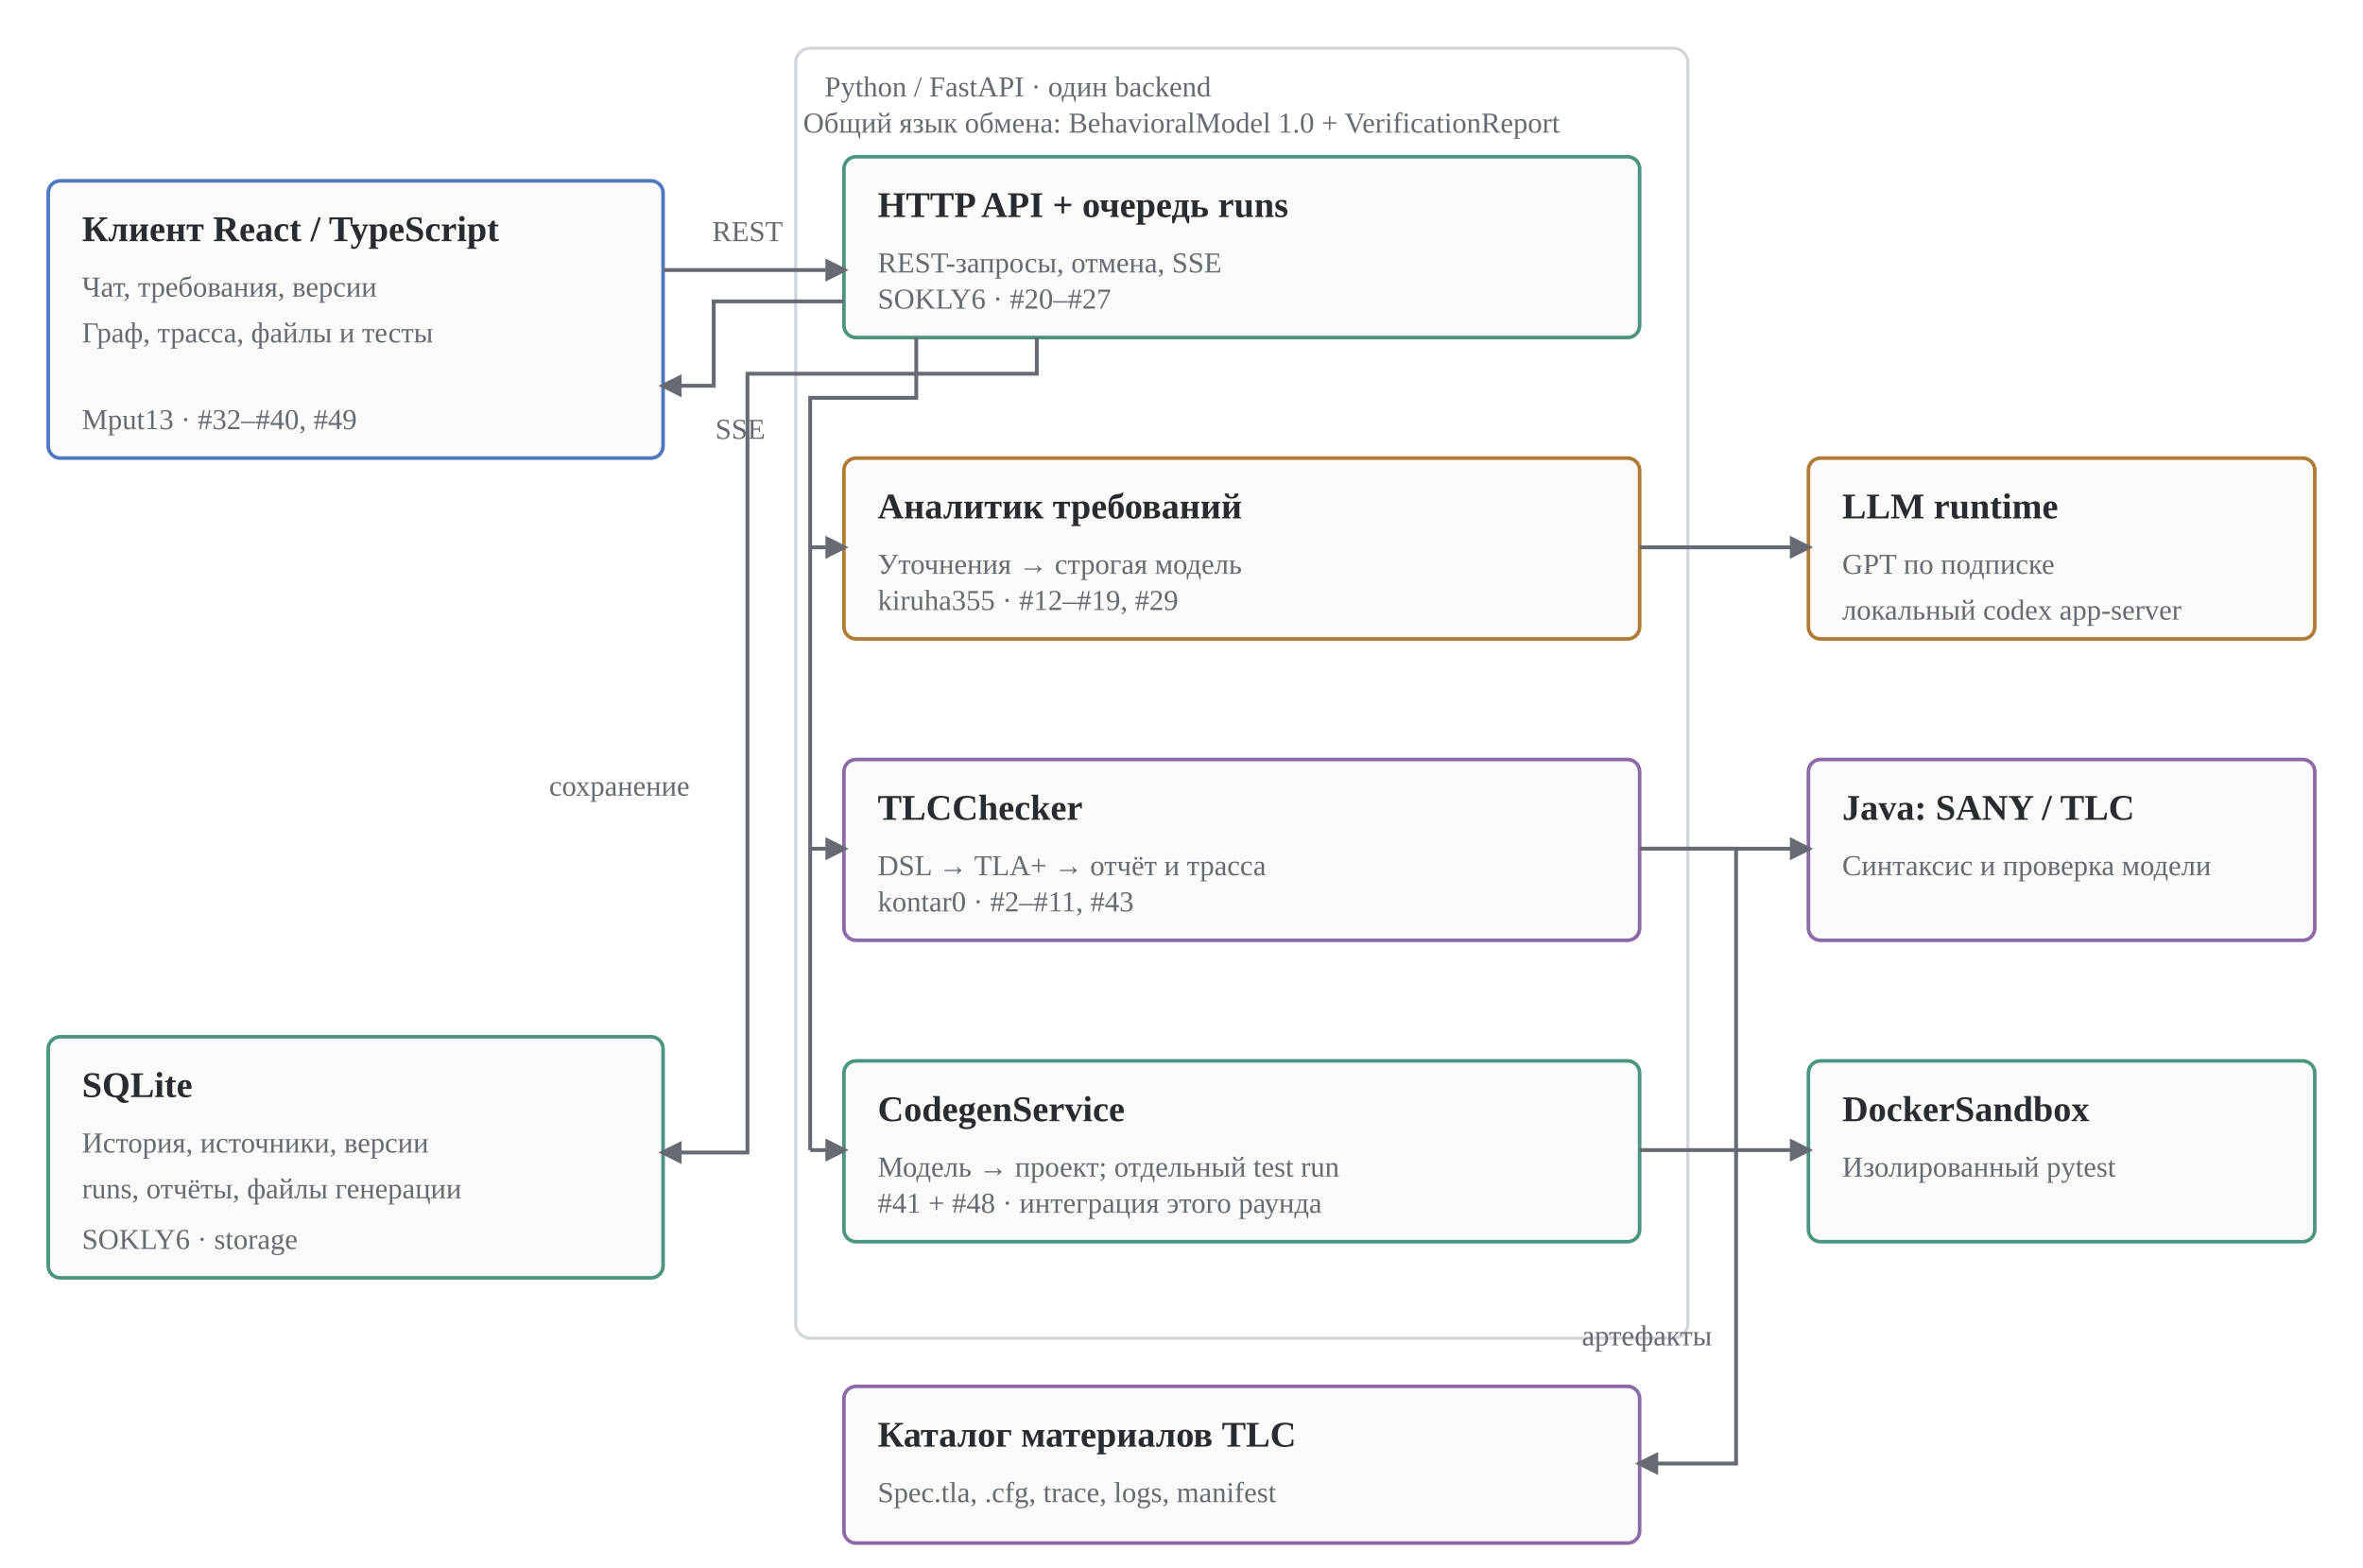
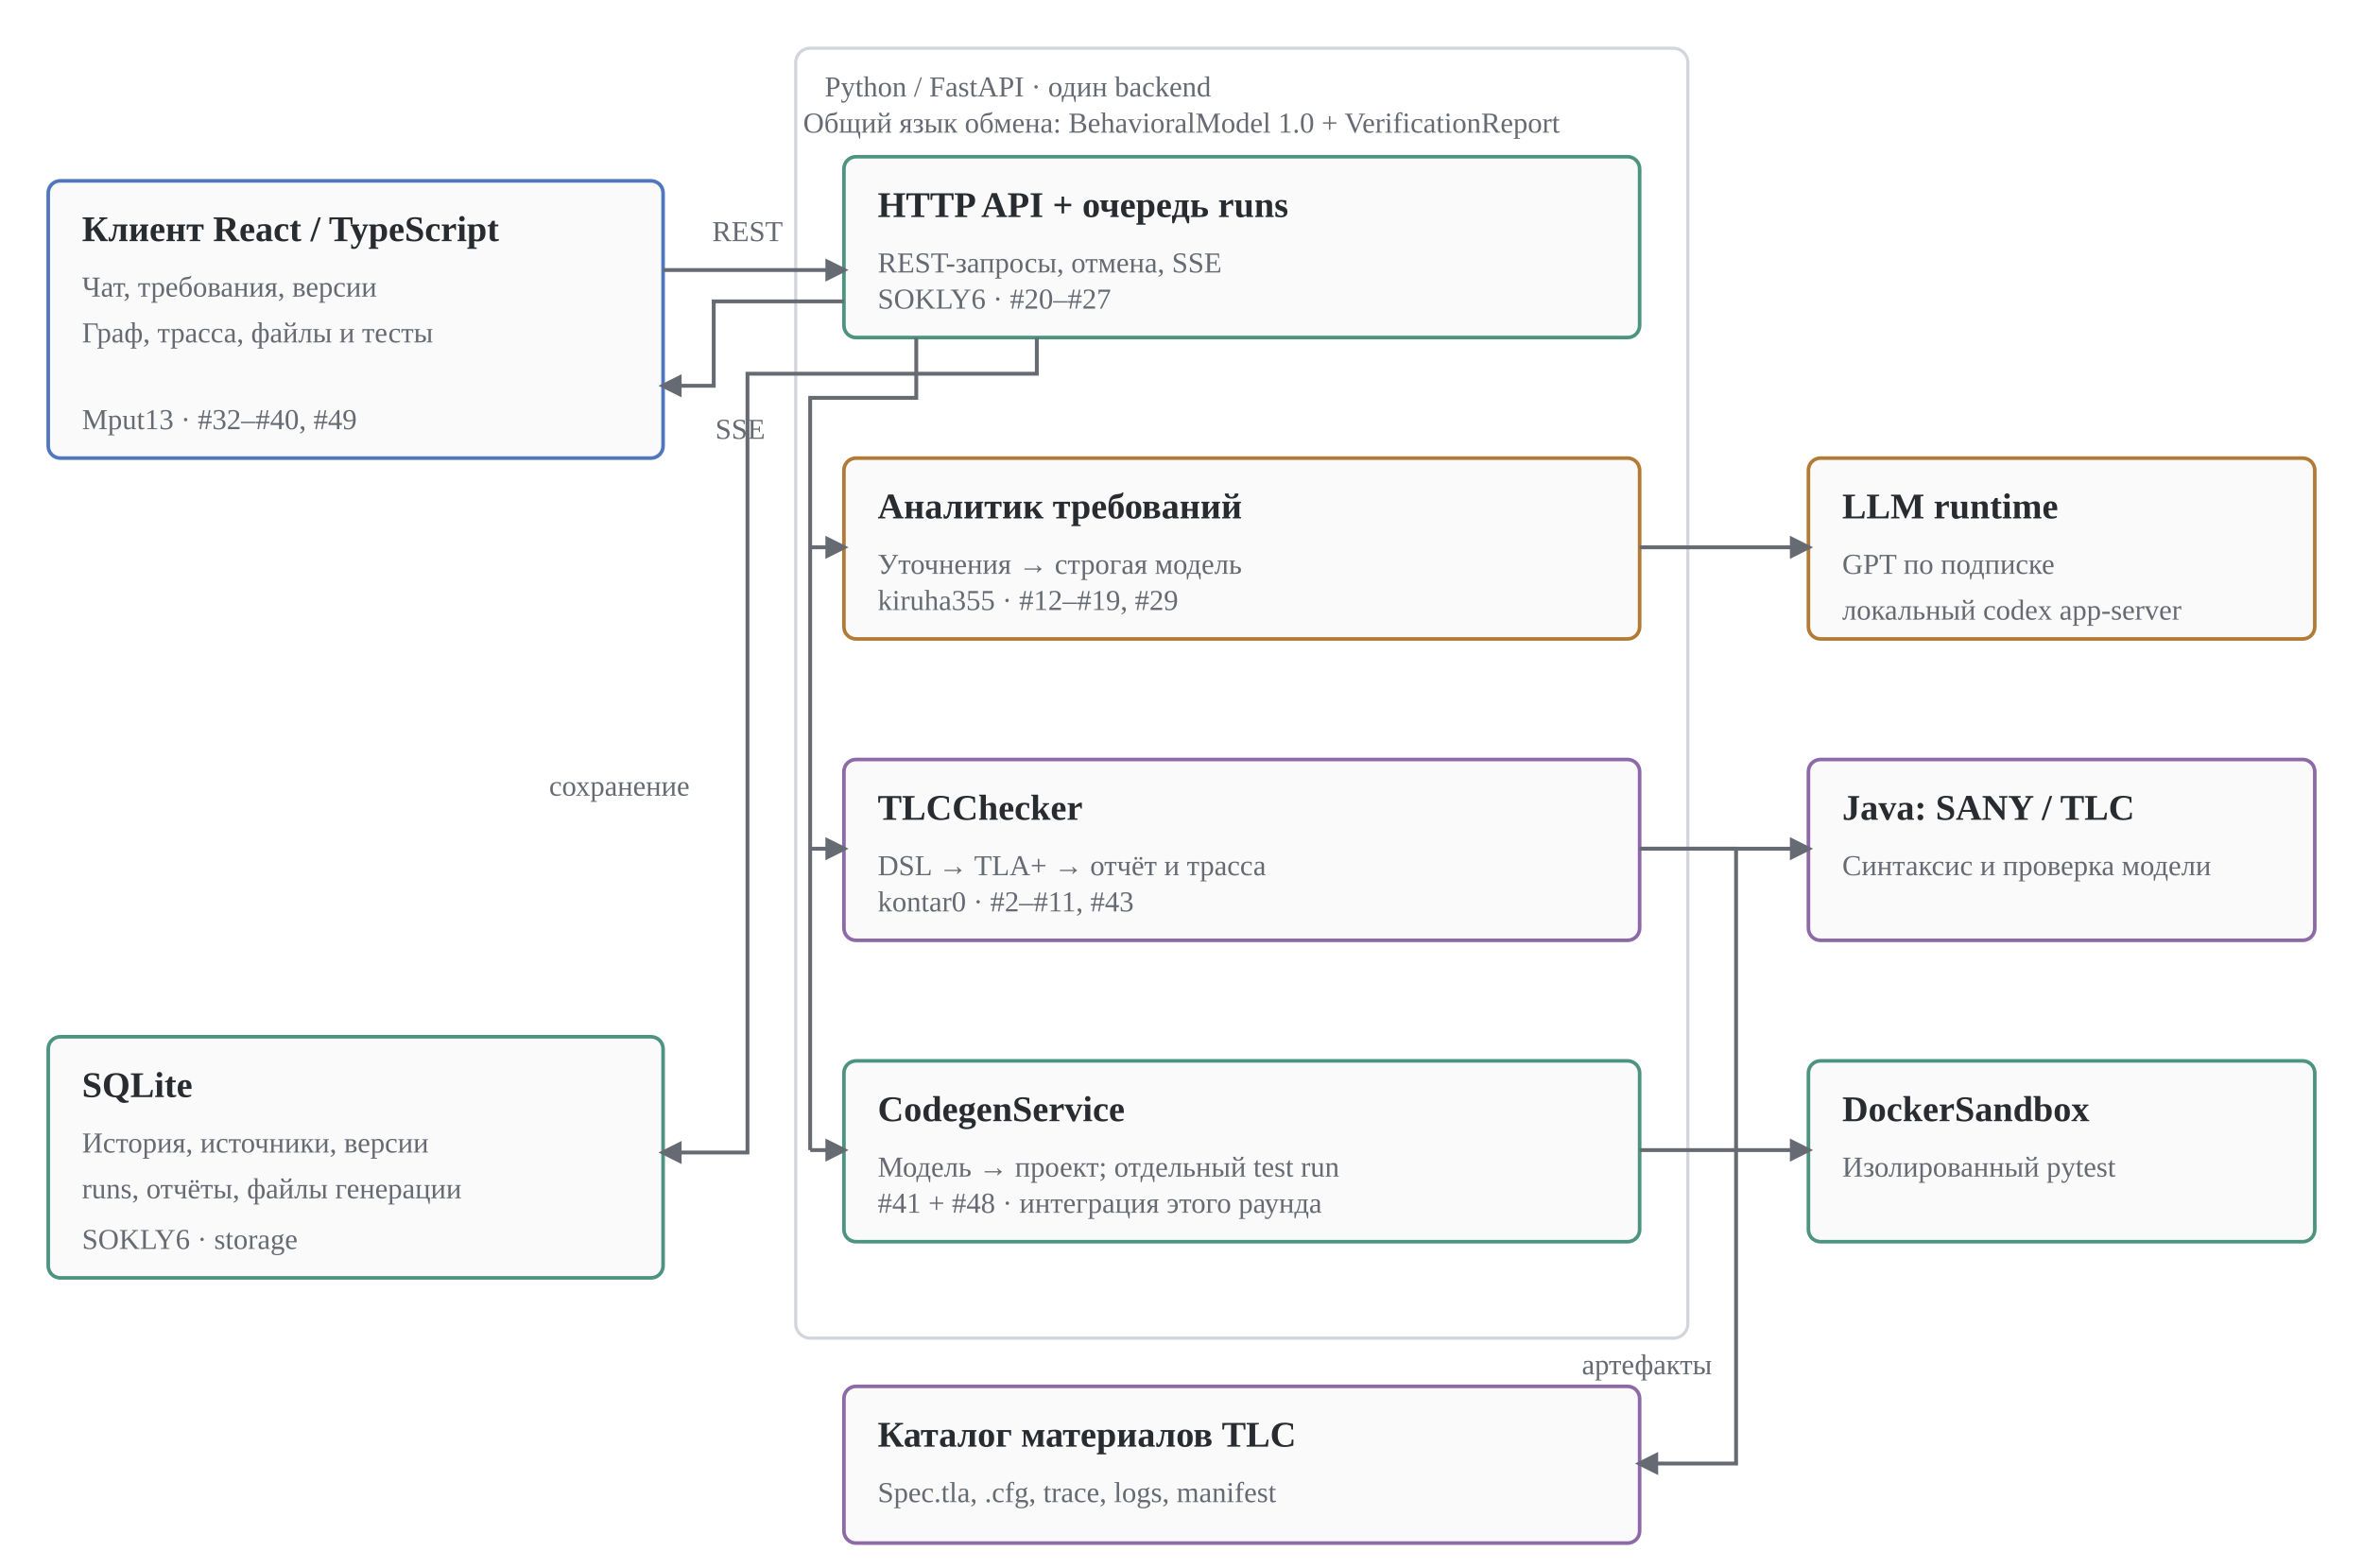
<svg xmlns="http://www.w3.org/2000/svg" role="img" viewBox="0 0 980 650" width="980" height="650">
  <style>
text{font-family:var(--font-sans,system-ui,sans-serif);font-size:14px;fill:var(--foreground,#282b30)}
.small{font-size:12px;fill:var(--muted-foreground,#666a72)}.tiny{font-size:11px;fill:var(--muted-foreground,#666a72)}
.title{font-size:15px;font-weight:650}.owner{font-size:12px;fill:var(--muted-foreground,#666a72)}
.box{fill:var(--card,#fafafa);stroke:var(--border,#d2d5db);stroke-width:1.5}
.ui .box{stroke:var(--chart-1,#5077be)}.api .box{stroke:var(--chart-2,#4c9480)}
.agent .box{stroke:var(--chart-3,#b27b35)}.checker .box{stroke:var(--chart-4,#8d69a7)}
.band{fill:var(--secondary,#f1f2f4);stroke:var(--border,#d2d5db);stroke-width:1}
.frame{fill:none;stroke:var(--border,#d2d5db);stroke-width:1.3}
.pending{stroke-dasharray:6 5}.line{fill:none;stroke:var(--muted-foreground,#666a72);stroke-width:1.6}
.accent{stroke:var(--primary,#5077be);stroke-width:2}.bad{stroke:var(--destructive,#b9483e);stroke-width:1.8}
.badtext{fill:var(--destructive,#b9483e)}.goodtext{fill:var(--success,#428662)}
</style>
  <defs>
    <marker id="arr-01-components" viewBox="0 0 10 10" refX="8" refY="5" markerWidth="6" markerHeight="6" orient="auto-start-reverse">
      <path d="M0 0L10 5L0 10" fill="var(--muted-foreground,#666a72)" />
    </marker>
  </defs>
  <rect class="frame " x="330" y="20" width="370" height="535" rx="6" />
  <text x="342" y="40" class="small" text-anchor="start">Python / FastAPI · один backend</text>
  <g class="ui">
    <rect class="box" x="20" y="75" width="255" height="115" rx="5" />
    <text x="34" y="100" class="title" text-anchor="start">Клиент React / TypeScript</text>
    <text x="34" y="123" class="small" text-anchor="start">Чат, требования, версии</text>
    <text x="34" y="142" class="small" text-anchor="start">Граф, трасса, файлы и тесты</text>
    <text x="34" y="178" class="owner" text-anchor="start">Mput13 · #32–#40, #49</text>
  </g>
  <g class="api">
    <rect class="box" x="350" y="65" width="330" height="75" rx="5" />
    <text x="364" y="90" class="title" text-anchor="start">HTTP API + очередь runs</text>
    <text x="364" y="113" class="small" text-anchor="start">REST-запросы, отмена, SSE</text>
    <text x="364" y="128" class="owner" text-anchor="start">SOKLY6 · #20–#27</text>
  </g>
  <g class="agent">
    <rect class="box" x="350" y="190" width="330" height="75" rx="5" />
    <text x="364" y="215" class="title" text-anchor="start">Аналитик требований</text>
    <text x="364" y="238" class="small" text-anchor="start">Уточнения → строгая модель</text>
    <text x="364" y="253" class="owner" text-anchor="start">kiruha355 · #12–#19, #29</text>
  </g>
  <g class="checker">
    <rect class="box" x="350" y="315" width="330" height="75" rx="5" />
    <text x="364" y="340" class="title" text-anchor="start">TLCChecker</text>
    <text x="364" y="363" class="small" text-anchor="start">DSL → TLA+ → отчёт и трасса</text>
    <text x="364" y="378" class="owner" text-anchor="start">kontar0 · #2–#11, #43</text>
  </g>
  <g class="api">
    <rect class="box" x="350" y="440" width="330" height="75" rx="5" />
    <text x="364" y="465" class="title" text-anchor="start">CodegenService</text>
    <text x="364" y="488" class="small" text-anchor="start">Модель → проект; отдельный test run</text>
    <text x="364" y="503" class="owner" text-anchor="start">#41 + #48 · интеграция этого раунда</text>
  </g>
  <g class="agent">
    <rect class="box" x="750" y="190" width="210" height="75" rx="5" />
    <text x="764" y="215" class="title" text-anchor="start">LLM runtime</text>
    <text x="764" y="238" class="small" text-anchor="start">GPT по подписке</text>
    <text x="764" y="257" class="small" text-anchor="start">локальный codex app-server</text>
  </g>
  <g class="checker">
    <rect class="box" x="750" y="315" width="210" height="75" rx="5" />
    <text x="764" y="340" class="title" text-anchor="start">Java: SANY / TLC</text>
    <text x="764" y="363" class="small" text-anchor="start">Синтаксис и проверка модели</text>
  </g>
  <g class="api">
    <rect class="box" x="750" y="440" width="210" height="75" rx="5" />
    <text x="764" y="465" class="title" text-anchor="start">DockerSandbox</text>
    <text x="764" y="488" class="small" text-anchor="start">Изолированный pytest</text>
  </g>
  <g class="api">
    <rect class="box" x="20" y="430" width="255" height="100" rx="5" />
    <text x="34" y="455" class="title" text-anchor="start">SQLite</text>
    <text x="34" y="478" class="small" text-anchor="start">История, источники, версии</text>
    <text x="34" y="497" class="small" text-anchor="start">runs, отчёты, файлы генерации</text>
    <text x="34" y="518" class="owner" text-anchor="start">SOKLY6 · storage</text>
  </g>
  <g class="checker">
    <rect class="box" x="350" y="575" width="330" height="65" rx="5" />
    <text x="364" y="600" class="title" text-anchor="start">Каталог материалов TLC</text>
    <text x="364" y="623" class="small" text-anchor="start">Spec.tla, .cfg, trace, logs, manifest</text>
  </g>
  <path class="line " d="M275 112H350" marker-end="url(#arr-01-components)" />
  <text x="310" y="100" class="small" text-anchor="middle">REST</text>
  <path class="line " d="M350 125H296V160H275" marker-end="url(#arr-01-components)" />
  <text x="307" y="182" class="small" text-anchor="middle">SSE</text>
  <path class="line " d="M380 140V165H336V477" />
  <path class="line " d="M336 227H350" marker-end="url(#arr-01-components)" />
  <path class="line " d="M336 352H350" marker-end="url(#arr-01-components)" />
  <path class="line " d="M336 477H350" marker-end="url(#arr-01-components)" />
  <path class="line " d="M430 140V155H310V478H275" marker-end="url(#arr-01-components)" />
  <text x="286" y="330" class="small" text-anchor="end">сохранение</text>
  <path class="line " d="M680 227H750" marker-end="url(#arr-01-components)" />
  <path class="line " d="M680 352H750" marker-end="url(#arr-01-components)" />
  <path class="line " d="M680 477H750" marker-end="url(#arr-01-components)" />
  <path class="line " d="M680 352H720V607H680" marker-end="url(#arr-01-components)" />
-   <text x="710" y="558" class="small" text-anchor="end">артефакты</text>
+   <text x="710" y="570" class="small" text-anchor="end">артефакты</text>
  <text x="490" y="55" class="small" text-anchor="middle">Общий язык обмена: BehavioralModel 1.0 + VerificationReport</text>
</svg>
